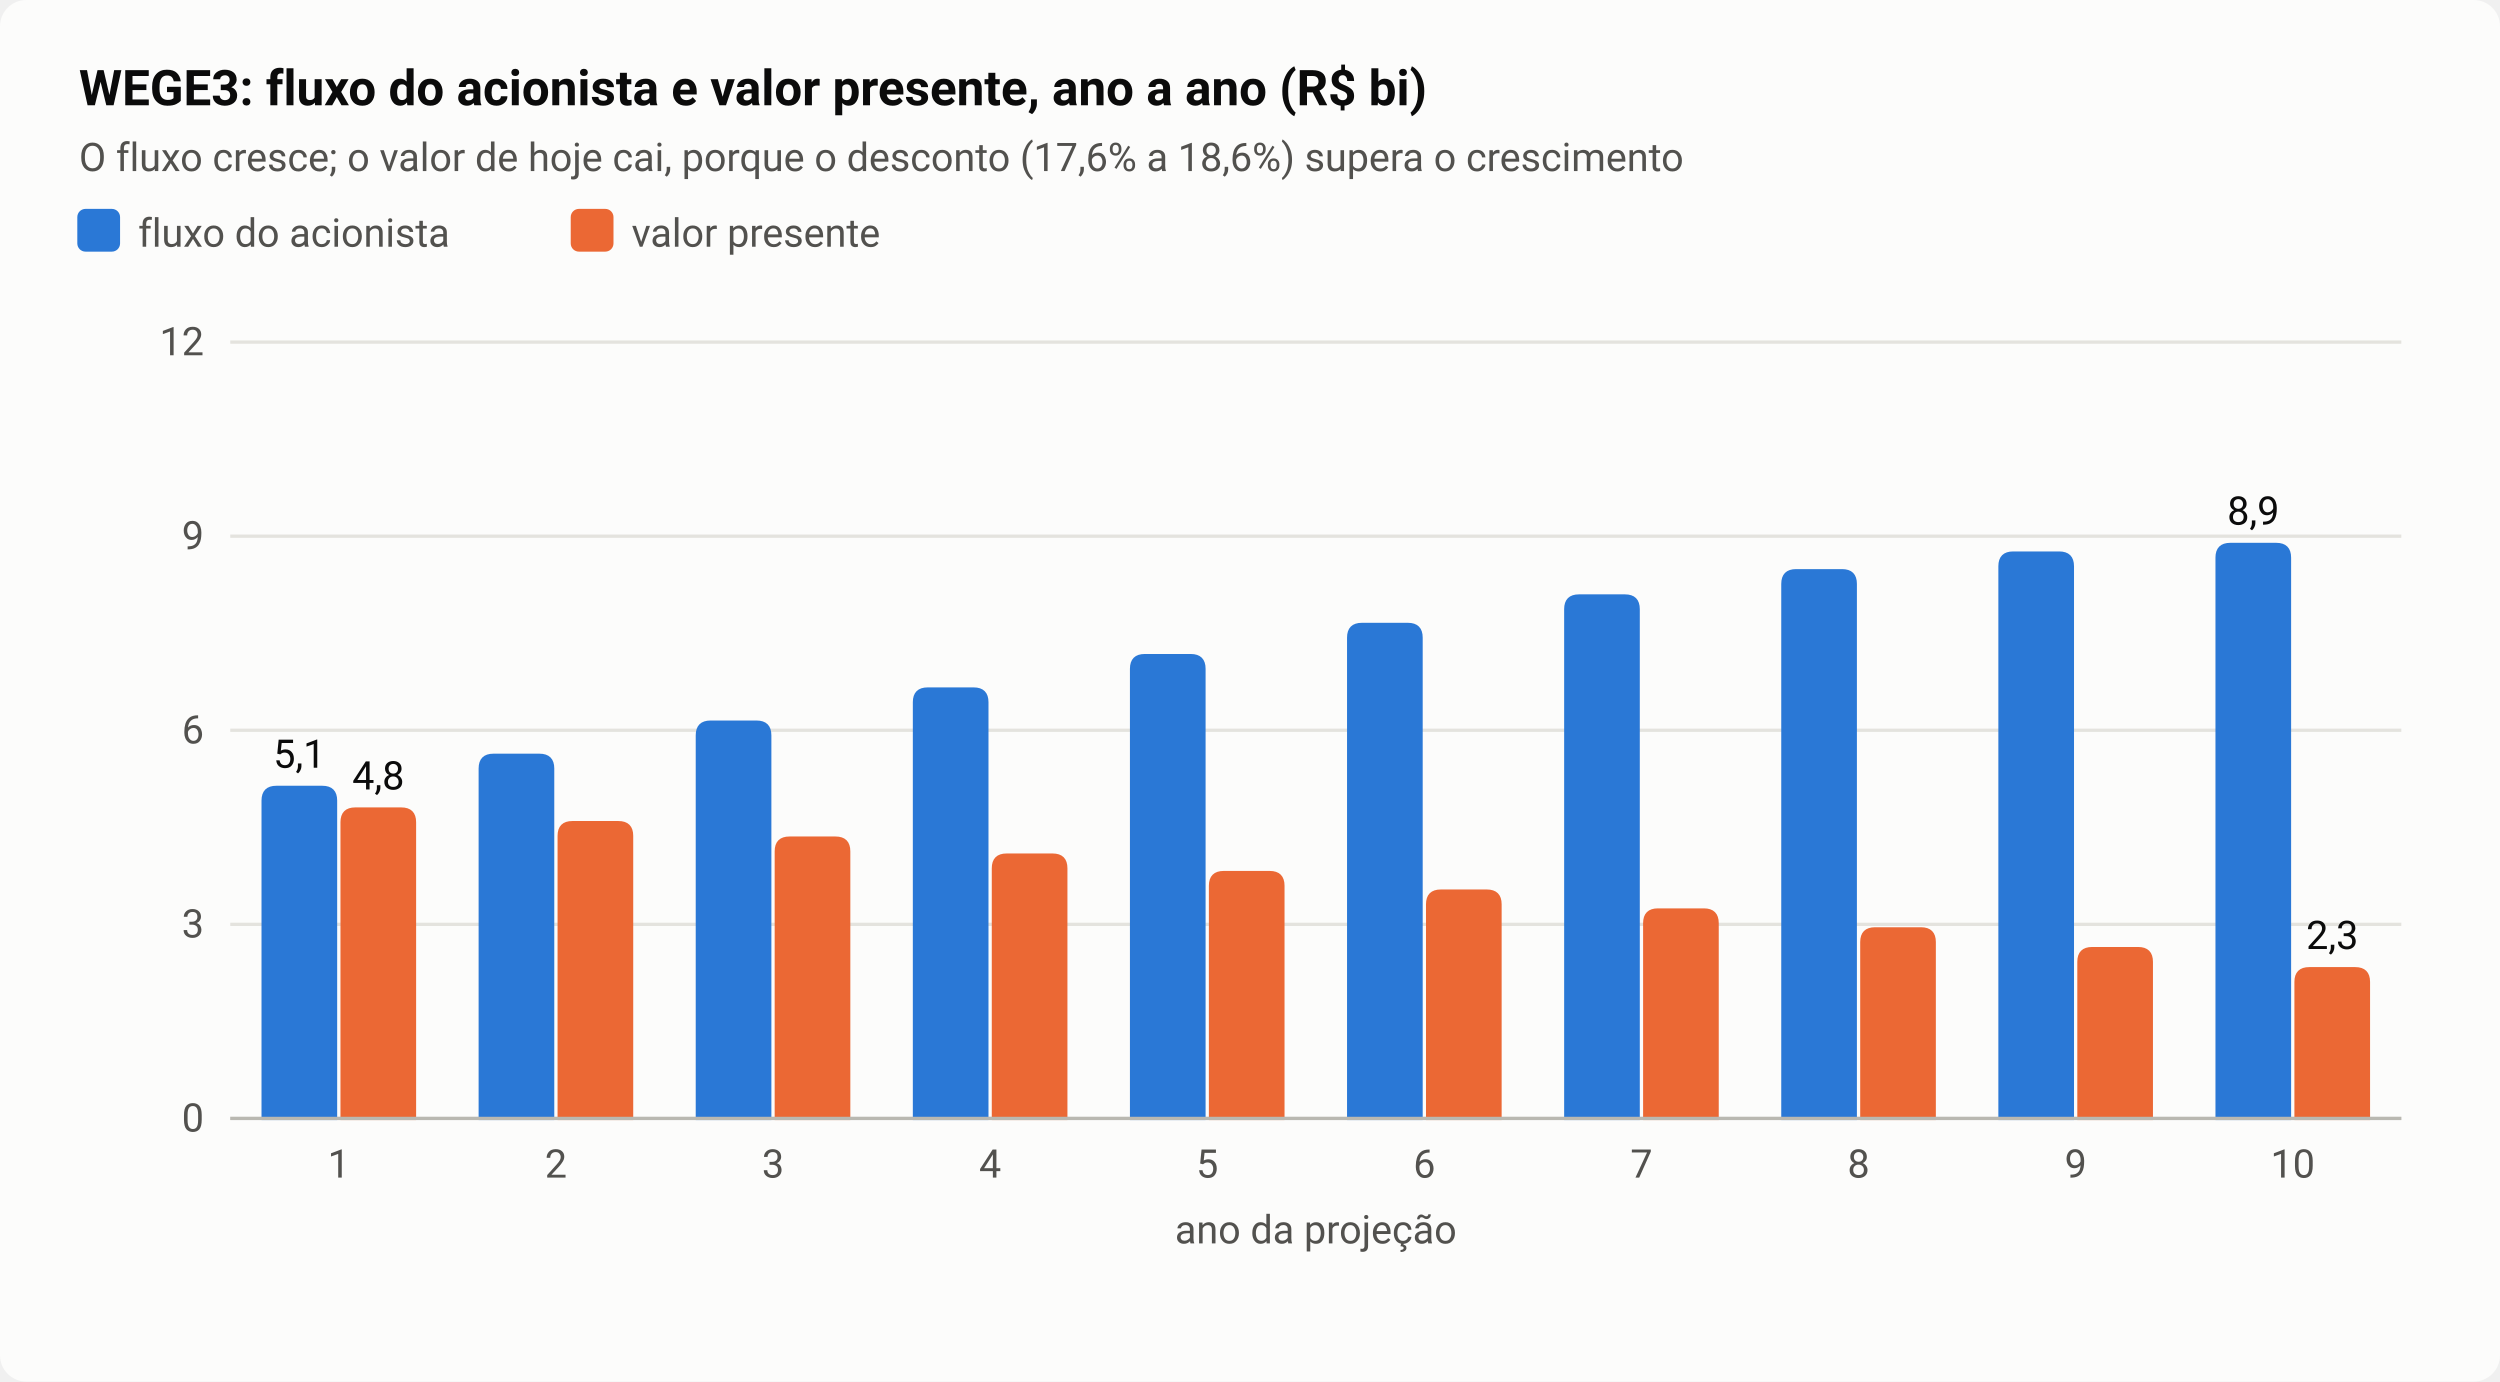
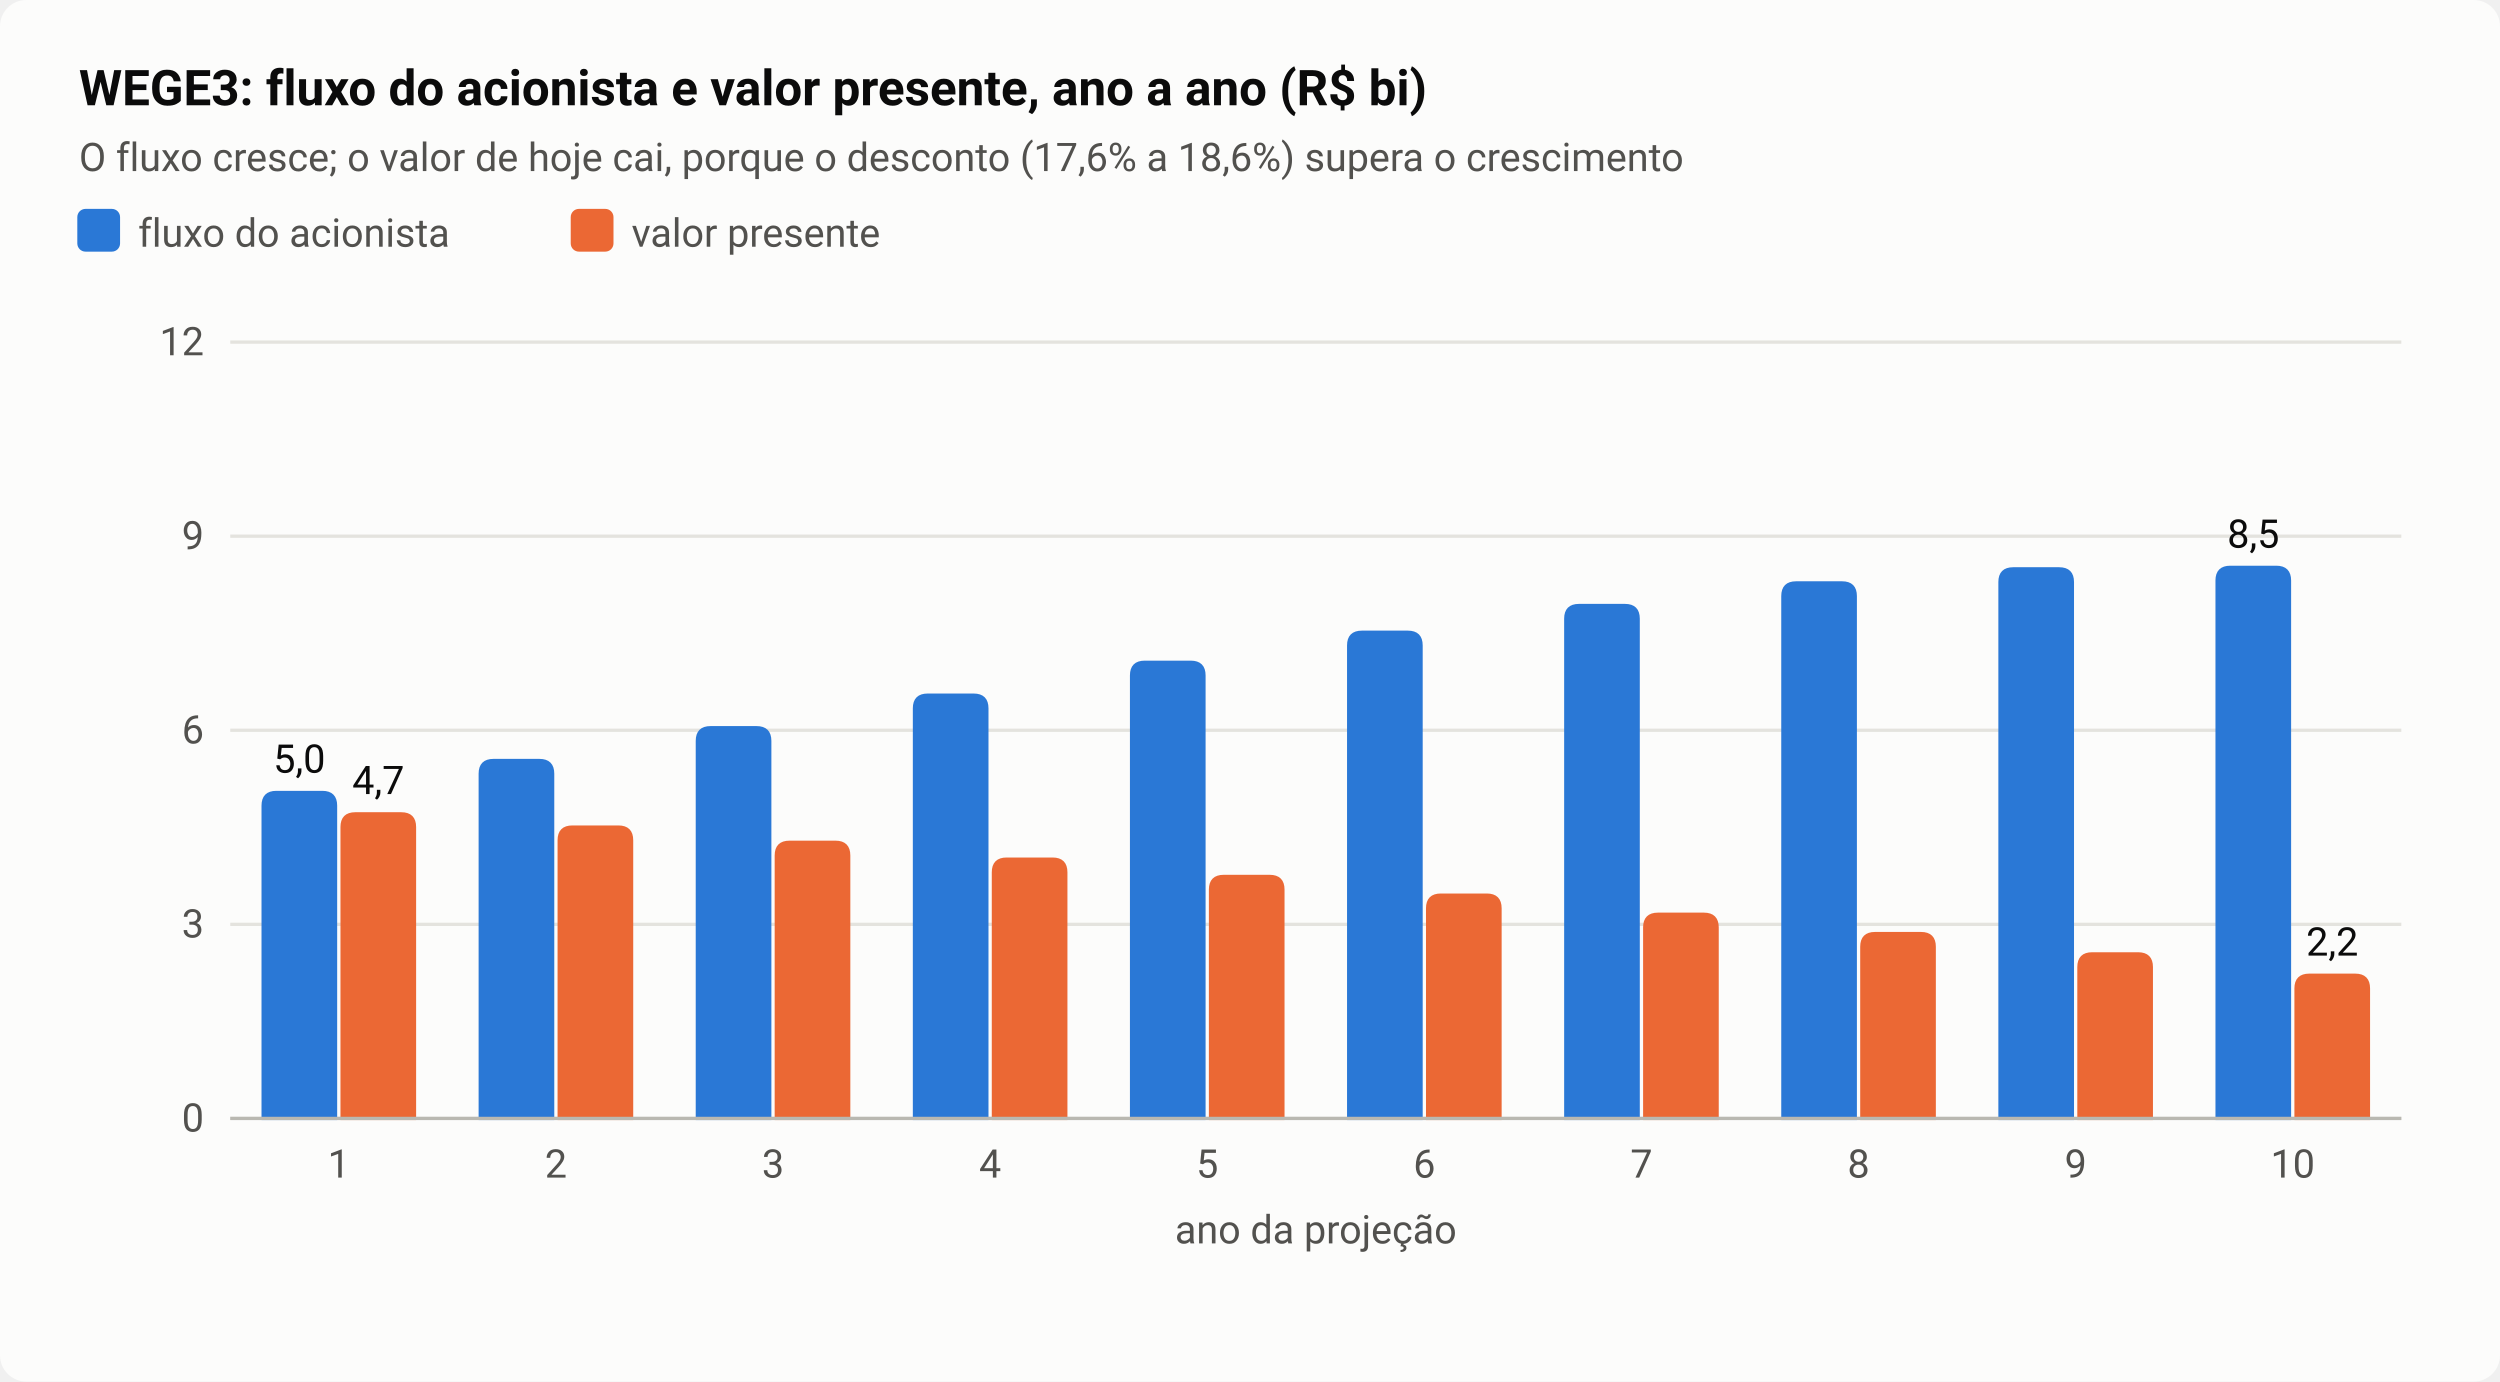
<svg xmlns="http://www.w3.org/2000/svg" viewBox="0 0 760 420" width="760" height="420" role="img" aria-labelledby="t d">
  <style>
  .fundo{fill:#fcfcfb}
  .t1{fill:#0b0b0b;font:600 15px system-ui,-apple-system,'Segoe UI',Roboto,sans-serif}
  .t2{fill:#52514e;font:12px system-ui,-apple-system,'Segoe UI',Roboto,sans-serif}
  .t3{fill:#0b0b0b;font:12px system-ui,-apple-system,'Segoe UI',Roboto,sans-serif}
  .tb{fill:#0b0b0b;font:600 12px system-ui,-apple-system,'Segoe UI',Roboto,sans-serif}
  .grade{stroke:#e4e3de;stroke-width:1}
  .eixo{stroke:#b9b8b1;stroke-width:1}
  .s1{stroke:#2a78d6;fill:#2a78d6}
  .s2{stroke:#eb6834;fill:#eb6834}
  .s3{stroke:#1baf7a;fill:#1baf7a}
  .neutro{stroke:#8f8e87;fill:#8f8e87}
  .caixa{fill:#f3f2ee;stroke:#c9c8c1;stroke-width:1}
  .caixa2{fill:#e7f0fb;stroke:#2a78d6;stroke-width:1.5}
  .caixa3{fill:#fdeee7;stroke:#eb6834;stroke-width:1.5}
  .caixa4{fill:#f3f2ee;stroke:#8f8e87;stroke-width:1;stroke-dasharray:0}
  .seta{stroke:#52514e;stroke-width:1.5;fill:none}
  .anel{stroke:#fcfcfb;stroke-width:2}
  @media (prefers-color-scheme: dark){
    .fundo{fill:#1a1a19}
    .t1,.t3,.tb{fill:#ffffff}
    .t2{fill:#c3c2b7}
    .grade{stroke:#33332f}
    .eixo{stroke:#5a5953}
    .s1{stroke:#3987e5;fill:#3987e5}
    .s2{stroke:#d95926;fill:#d95926}
    .s3{stroke:#199e70;fill:#199e70}
    .caixa{fill:#262624;stroke:#4a4944}
    .caixa2{fill:#16283f;stroke:#3987e5}
    .caixa3{fill:#3a2016;stroke:#d95926}
    .caixa4{fill:#262624;stroke:#6d6c66}
    .seta{stroke:#c3c2b7}
    .anel{stroke:#1a1a19}
  }
</style>
  <rect class="fundo" width="760" height="420" rx="8" />
  <text class="t1" x="24" y="32">WEGE3: fluxo do acionista e valor presente, ano a ano (R$ bi)</text>
  <text class="t2" x="24" y="52">O fluxo cresce; o valor de hoje cai, porque o desconto (17,6% a 18,6%) supera o crescimento</text>
  <line class="grade" x1="70" x2="730" y1="340.0" y2="340.0" />
  <text class="t2" x="62" y="344.0" text-anchor="end">0</text>
  <line class="grade" x1="70" x2="730" y1="281.0" y2="281.0" />
  <text class="t2" x="62" y="285.0" text-anchor="end">3</text>
  <line class="grade" x1="70" x2="730" y1="222.0" y2="222.0" />
  <text class="t2" x="62" y="226.0" text-anchor="end">6</text>
  <line class="grade" x1="70" x2="730" y1="163.0" y2="163.0" />
  <text class="t2" x="62" y="167.0" text-anchor="end">9</text>
  <line class="grade" x1="70" x2="730" y1="104.0" y2="104.0" />
  <text class="t2" x="62" y="108.0" text-anchor="end">12</text>
-   <path class="s1" d="M80.0,340 L80.0,243.371 Q80.0,239.371 84.0,239.371 L98.0,239.371 Q102.0,239.371 102.0,243.371 L102.0,340 Z" stroke="none" />
-   <path class="s2" d="M104.0,340 L104.0,249.953 Q104.0,245.953 108.0,245.953 L122.0,245.953 Q126.0,245.953 126.0,249.953 L126.0,340 Z" stroke="none" />
+   <path class="s1" d="M80.0,340 L80.0,244.915 Q80.0,240.915 84.0,240.915 L98.0,240.915 Q102.0,240.915 102.0,244.915 L102.0,340 Z" stroke="none" />
+   <path class="s2" d="M104.0,340 L104.0,251.416 Q104.0,247.416 108.0,247.416 L122.0,247.416 Q126.0,247.416 126.0,251.416 L126.0,340 Z" stroke="none" />
  <text class="t2" x="103.0" y="358" text-anchor="middle">1</text>
-   <path class="s1" d="M146.0,340 L146.0,233.619 Q146.0,229.619 150.0,229.619 L164.0,229.619 Q168.0,229.619 168.0,233.619 L168.0,340 Z" stroke="none" />
-   <path class="s2" d="M170.0,340 L170.0,254.091 Q170.0,250.091 174.0,250.091 L188.0,250.091 Q192.0,250.091 192.0,254.091 L192.0,340 Z" stroke="none" />
+   <path class="s1" d="M146.0,340 L146.0,235.202 Q146.0,231.202 150.0,231.202 L164.0,231.202 Q168.0,231.202 168.0,235.202 L168.0,340 Z" stroke="none" />
+   <path class="s2" d="M170.0,340 L170.0,255.433 Q170.0,251.433 174.0,251.433 L188.0,251.433 Q192.0,251.433 192.0,255.433 L192.0,340 Z" stroke="none" />
  <text class="t2" x="169.0" y="358" text-anchor="middle">2</text>
-   <path class="s1" d="M212.0,340 L212.0,223.538 Q212.0,219.538 216.0,219.538 L230.0,219.538 Q234.0,219.538 234.0,223.538 L234.0,340 Z" stroke="none" />
-   <path class="s2" d="M236.0,340 L236.0,258.793 Q236.0,254.793 240.0,254.793 L254.0,254.793 Q258.0,254.793 258.0,258.793 L258.0,340 Z" stroke="none" />
+   <path class="s1" d="M212.0,340 L212.0,225.229 Q212.0,221.229 216.0,221.229 L230.0,221.229 Q234.0,221.229 234.0,225.229 L234.0,340 Z" stroke="none" />
+   <path class="s2" d="M236.0,340 L236.0,260.061 Q236.0,256.061 240.0,256.061 L254.0,256.061 Q258.0,256.061 258.0,260.061 L258.0,340 Z" stroke="none" />
  <text class="t2" x="235.0" y="358" text-anchor="middle">3</text>
-   <path class="s1" d="M278.0,340 L278.0,213.469 Q278.0,209.469 282.0,209.469 L296.0,209.469 Q300.0,209.469 300.0,213.469 L300.0,340 Z" stroke="none" />
-   <path class="s2" d="M302.0,340 L302.0,263.957 Q302.0,259.957 306.0,259.957 L320.0,259.957 Q324.0,259.957 324.0,263.957 L324.0,340 Z" stroke="none" />
+   <path class="s1" d="M278.0,340 L278.0,215.334 Q278.0,211.334 282.0,211.334 L296.0,211.334 Q300.0,211.334 300.0,215.334 L300.0,340 Z" stroke="none" />
+   <path class="s2" d="M302.0,340 L302.0,265.181 Q302.0,261.181 306.0,261.181 L320.0,261.181 Q324.0,261.181 324.0,265.181 L324.0,340 Z" stroke="none" />
  <text class="t2" x="301.0" y="358" text-anchor="middle">4</text>
-   <path class="s1" d="M344.0,340 L344.0,203.311 Q344.0,199.311 348.0,199.311 L362.0,199.311 Q366.0,199.311 366.0,203.311 L366.0,340 Z" stroke="none" />
-   <path class="s2" d="M368.0,340 L368.0,269.264 Q368.0,265.264 372.0,265.264 L386.0,265.264 Q390.0,265.264 390.0,269.264 L390.0,340 Z" stroke="none" />
+   <path class="s1" d="M344.0,340 L344.0,205.335 Q344.0,201.335 348.0,201.335 L362.0,201.335 Q366.0,201.335 366.0,205.335 L366.0,340 Z" stroke="none" />
+   <path class="s2" d="M368.0,340 L368.0,270.441 Q368.0,266.441 372.0,266.441 L386.0,266.441 Q390.0,266.441 390.0,270.441 L390.0,340 Z" stroke="none" />
  <text class="t2" x="367.0" y="358" text-anchor="middle">5</text>
-   <path class="s1" d="M410.0,340 L410.0,193.832 Q410.0,189.832 414.0,189.832 L428.0,189.832 Q432.0,189.832 432.0,193.832 L432.0,340 Z" stroke="none" />
-   <path class="s2" d="M434.0,340 L434.0,274.901 Q434.0,270.901 438.0,270.901 L452.0,270.901 Q456.0,270.901 456.0,274.901 L456.0,340 Z" stroke="none" />
+   <path class="s1" d="M410.0,340 L410.0,196.211 Q410.0,192.211 414.0,192.211 L428.0,192.211 Q432.0,192.211 432.0,196.211 L432.0,340 Z" stroke="none" />
+   <path class="s2" d="M434.0,340 L434.0,276.124 Q434.0,272.124 438.0,272.124 L452.0,272.124 Q456.0,272.124 456.0,276.124 L456.0,340 Z" stroke="none" />
  <text class="t2" x="433.0" y="358" text-anchor="middle">6</text>
-   <path class="s1" d="M476.0,340 L476.0,185.185 Q476.0,181.185 480.0,181.185 L494.0,181.185 Q498.0,181.185 498.0,185.185 L498.0,340 Z" stroke="none" />
-   <path class="s2" d="M500.0,340 L500.0,280.643 Q500.0,276.643 504.0,276.643 L518.0,276.643 Q522.0,276.643 522.0,280.643 L522.0,340 Z" stroke="none" />
+   <path class="s1" d="M476.0,340 L476.0,188.083 Q476.0,184.083 480.0,184.083 L494.0,184.083 Q498.0,184.083 498.0,188.083 L498.0,340 Z" stroke="none" />
+   <path class="s2" d="M500.0,340 L500.0,281.939 Q500.0,277.939 504.0,277.939 L518.0,277.939 Q522.0,277.939 522.0,281.939 L522.0,340 Z" stroke="none" />
  <text class="t2" x="499.0" y="358" text-anchor="middle">7</text>
-   <path class="s1" d="M542.0,340 L542.0,177.508 Q542.0,173.508 546.0,173.508 L560.0,173.508 Q564.0,173.508 564.0,177.508 L564.0,340 Z" stroke="none" />
-   <path class="s2" d="M566.0,340 L566.0,286.382 Q566.0,282.382 570.0,282.382 L584.0,282.382 Q588.0,282.382 588.0,286.382 L588.0,340 Z" stroke="none" />
+   <path class="s1" d="M542.0,340 L542.0,181.212 Q542.0,177.212 546.0,177.212 L560.0,177.212 Q564.0,177.212 564.0,181.212 L564.0,340 Z" stroke="none" />
+   <path class="s2" d="M566.0,340 L566.0,287.811 Q566.0,283.811 570.0,283.811 L584.0,283.811 Q588.0,283.811 588.0,287.811 L588.0,340 Z" stroke="none" />
  <text class="t2" x="565.0" y="358" text-anchor="middle">8</text>
-   <path class="s1" d="M608.0,340 L608.0,172.137 Q608.0,168.137 612.0,168.137 L626.0,168.137 Q630.0,168.137 630.0,172.137 L630.0,340 Z" stroke="none" />
-   <path class="s2" d="M632.0,340 L632.0,292.382 Q632.0,288.382 636.0,288.382 L650.0,288.382 Q654.0,288.382 654.0,292.382 L654.0,340 Z" stroke="none" />
+   <path class="s1" d="M608.0,340 L608.0,176.938 Q608.0,172.938 612.0,172.938 L626.0,172.938 Q630.0,172.938 630.0,176.938 L630.0,340 Z" stroke="none" />
+   <path class="s2" d="M632.0,340 L632.0,293.981 Q632.0,289.981 636.0,289.981 L650.0,289.981 Q654.0,289.981 654.0,293.981 L654.0,340 Z" stroke="none" />
  <text class="t2" x="631.0" y="358" text-anchor="middle">9</text>
-   <path class="s1" d="M674.0,340 L674.0,169.519 Q674.0,165.519 678.0,165.519 L692.0,165.519 Q696.0,165.519 696.0,169.519 L696.0,340 Z" stroke="none" />
-   <path class="s2" d="M698.0,340 L698.0,298.498 Q698.0,294.498 702.0,294.498 L716.0,294.498 Q720.0,294.498 720.0,298.498 L720.0,340 Z" stroke="none" />
+   <path class="s1" d="M674.0,340 L674.0,176.474 Q674.0,172.474 678.0,172.474 L692.0,172.474 Q696.0,172.474 696.0,176.474 L696.0,340 Z" stroke="none" />
+   <path class="s2" d="M698.0,340 L698.0,300.479 Q698.0,296.479 702.0,296.479 L716.0,296.479 Q720.0,296.479 720.0,300.479 L720.0,340 Z" stroke="none" />
  <text class="t2" x="697.0" y="358" text-anchor="middle">10</text>
  <line class="eixo" x1="70" x2="730" y1="340" y2="340" />
  <text class="t2" x="400.0" y="378" text-anchor="middle">ano da projeção</text>
-   <text class="t3" x="91.0" y="233.4" text-anchor="middle">5,1</text>
-   <text class="t3" x="115.0" y="240.0" text-anchor="middle">4,8</text>
-   <text class="t3" x="685.0" y="159.5" text-anchor="middle">8,9</text>
-   <text class="t3" x="709.0" y="288.5" text-anchor="middle">2,3</text>
+   <text class="t3" x="91.0" y="234.9" text-anchor="middle">5,0</text>
+   <text class="t3" x="115.0" y="241.4" text-anchor="middle">4,7</text>
+   <text class="t3" x="685.0" y="166.5" text-anchor="middle">8,5</text>
+   <text class="t3" x="709.0" y="290.5" text-anchor="middle">2,2</text>
  <rect class="s1" x="24" y="64" width="12" height="12" rx="2" stroke="none" />
  <text class="t2" x="42" y="75">fluxo do acionista</text>
  <rect class="s2" x="174" y="64" width="12" height="12" rx="2" stroke="none" />
  <text class="t2" x="192" y="75">valor presente</text>
</svg>
